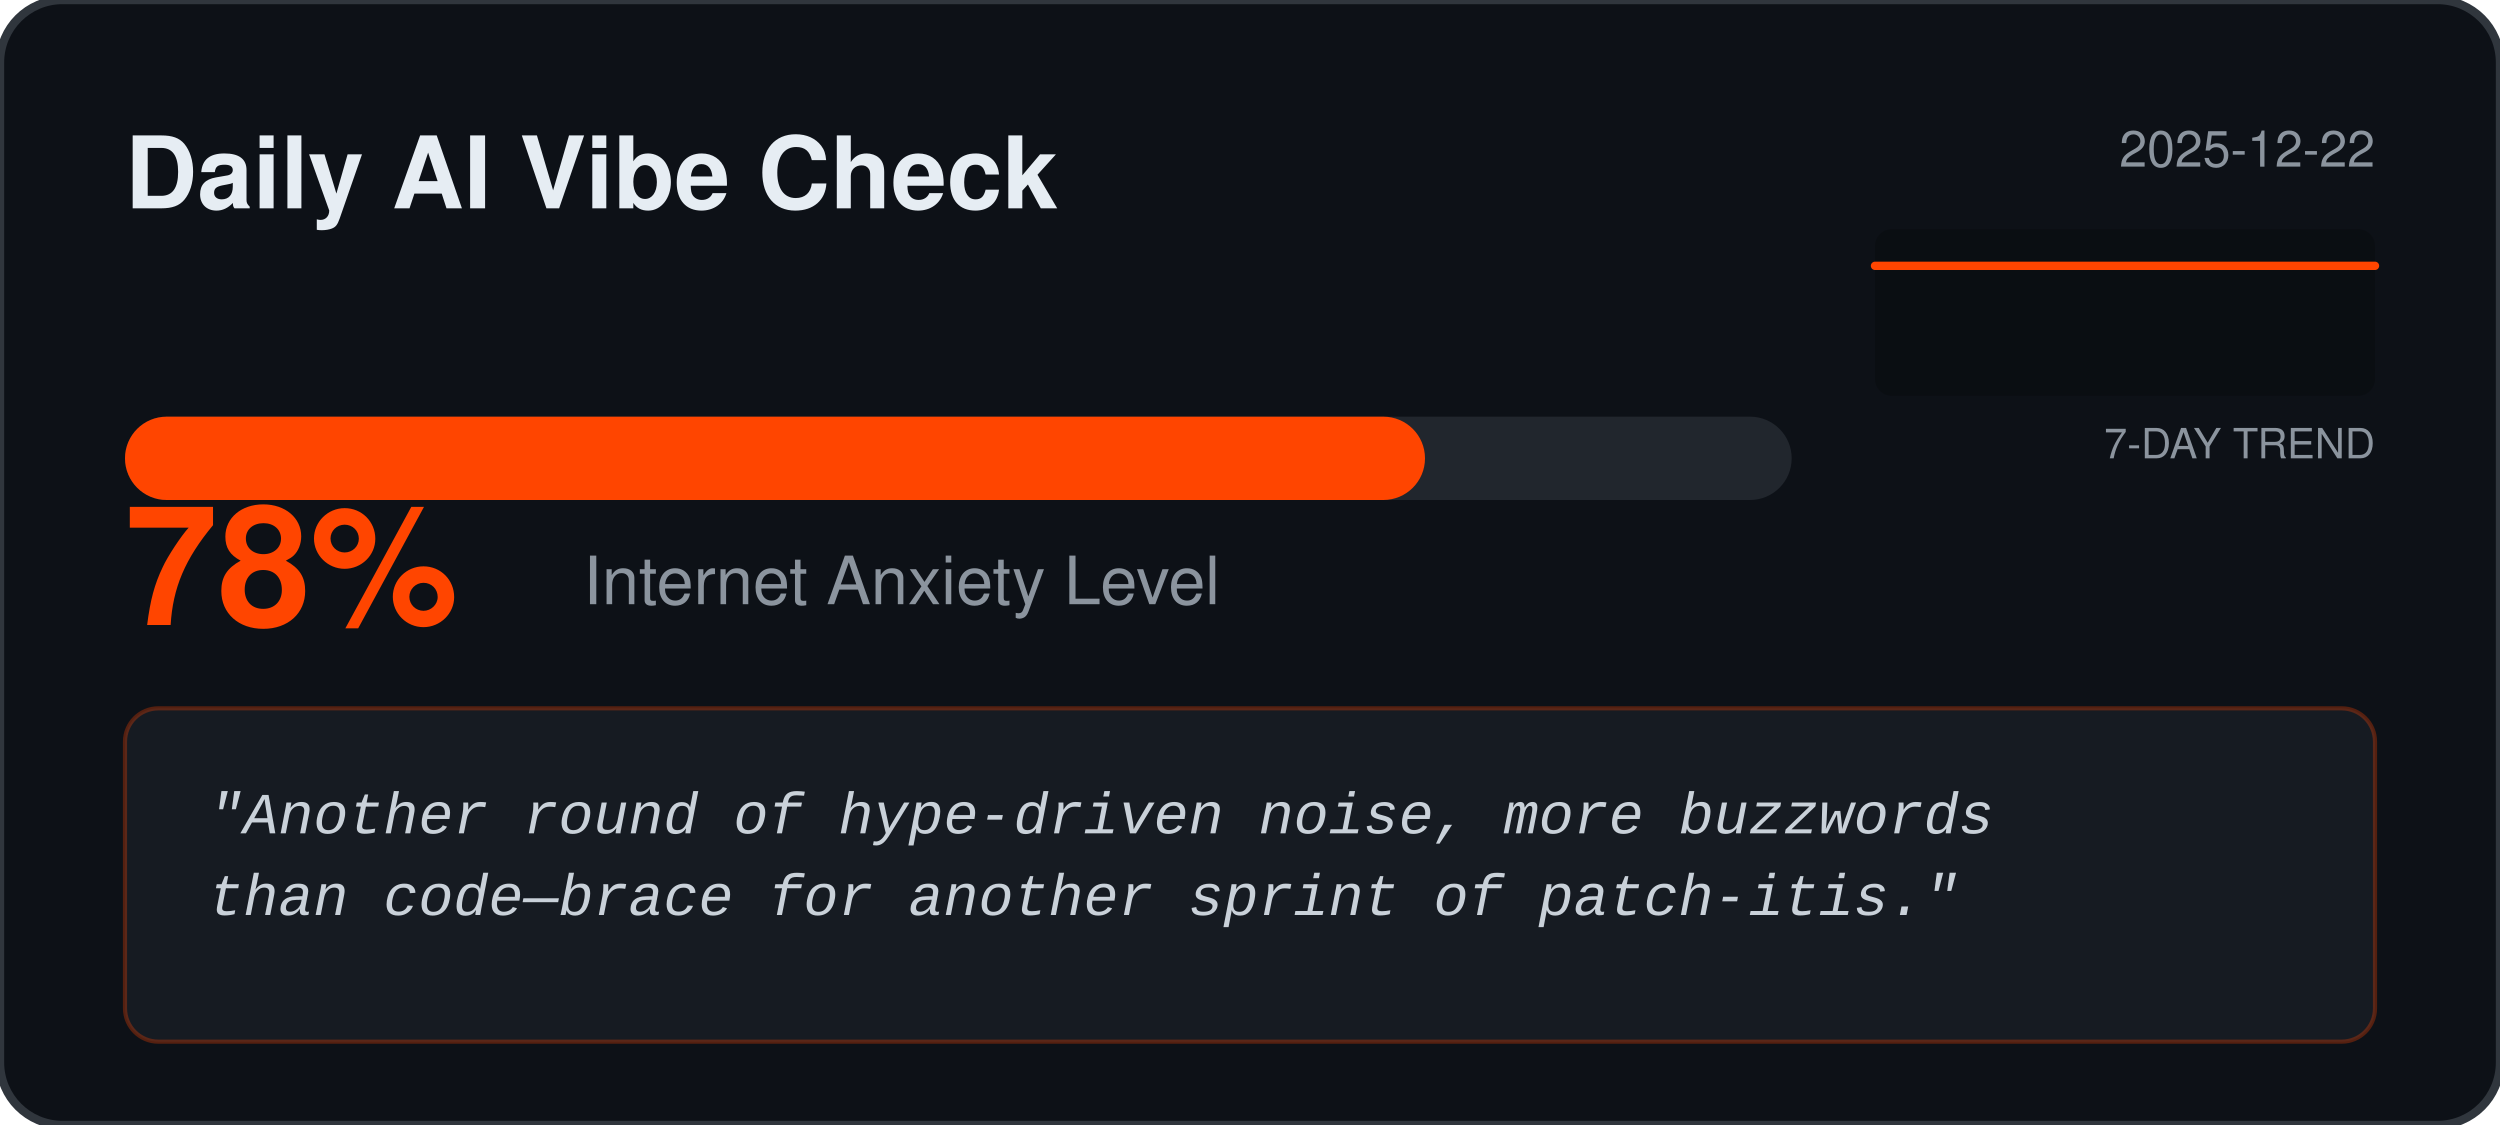
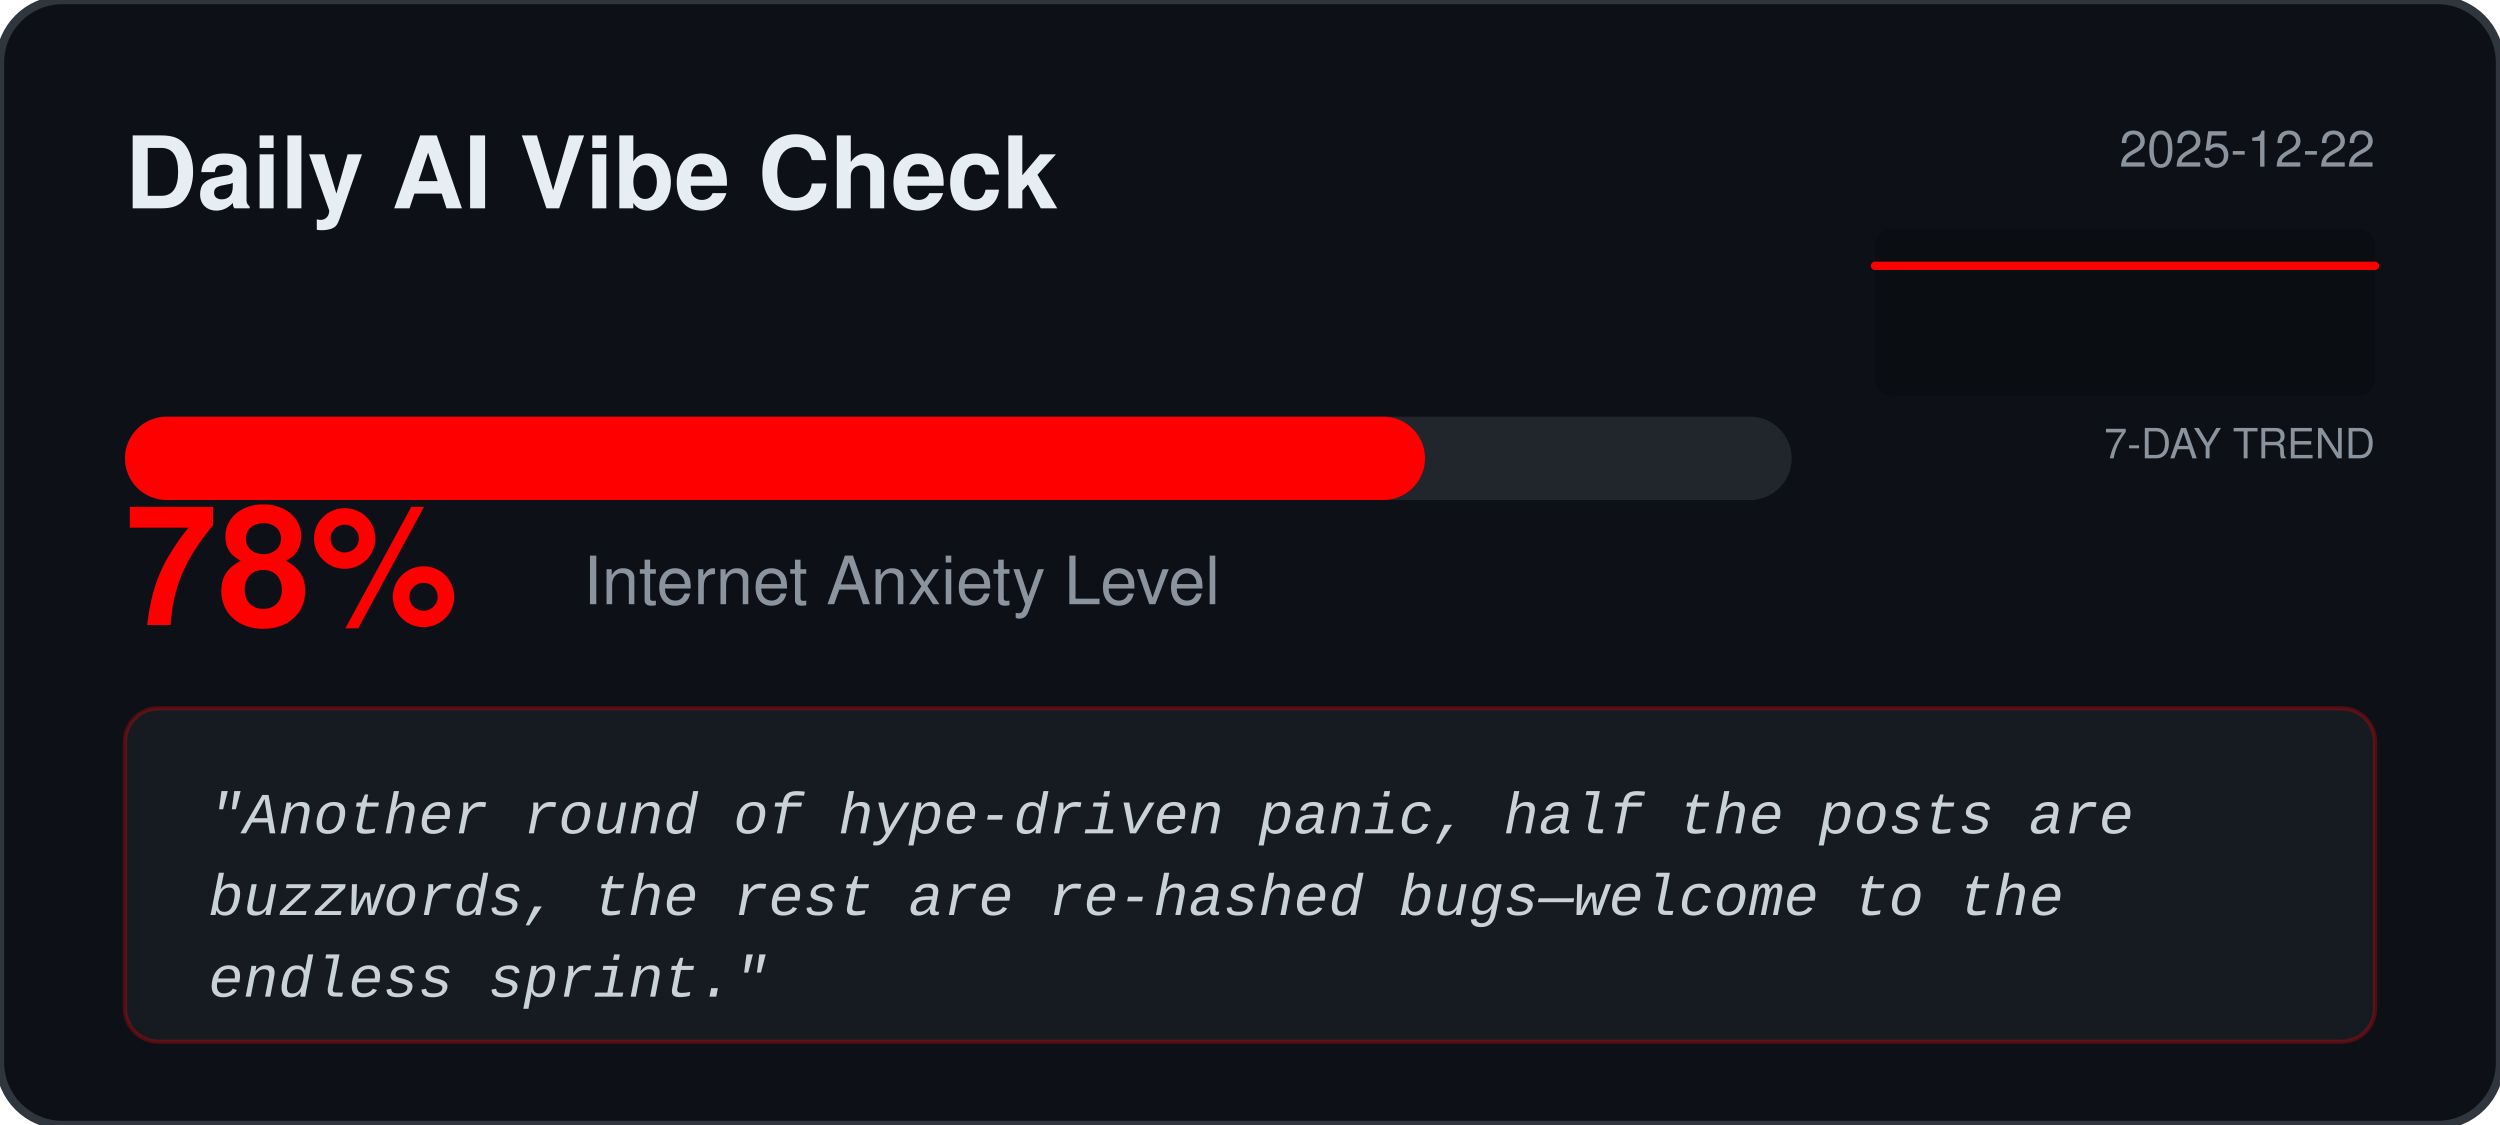
<svg xmlns="http://www.w3.org/2000/svg" width="600" height="270" viewBox="0 0 600 270" fill="none">
  <rect width="600" height="270" rx="15" fill="#0D1117" stroke="#30363D" stroke-width="2" />
  <text x="30" y="50" fill="#E6EDF3" font-family="Segoe UI, Helvetica, sans-serif" font-weight="bold" font-size="24">Daily AI Vibe Check</text>
  <text x="570" y="40" fill="#8B949E" font-family="Segoe UI, Helvetica, sans-serif" font-size="12" text-anchor="end">2025-12-22</text>
  <rect x="450" y="55" width="120" height="40" fill="#000000" fill-opacity="0.2" rx="4" />
  <text x="570" y="110" fill="#8B949E" font-family="Segoe UI, Helvetica, sans-serif" font-size="10" text-anchor="end">7-DAY TREND</text>
-   <polyline points="450.0,63.8 510.0,63.8 570.0,63.8" fill="none" stroke="#FF4500" stroke-width="2" stroke-linecap="round" stroke-linejoin="round" />
+   <polyline points="450.0,63.8 510.0,63.8 570.0,63.8" fill="none" stroke="#FF0000" stroke-width="2" stroke-linecap="round" stroke-linejoin="round" />
  <rect x="30" y="100" width="400" height="20" rx="10" fill="#21262D" />
-   <rect x="30" y="100" width="312.0" height="20" rx="10" fill="#FF4500" />
-   <text x="30" y="150" fill="#FF4500" font-family="Segoe UI, Helvetica, sans-serif" font-weight="bold" font-size="40">78%</text>
+   <rect x="30" y="100" width="312.0" height="20" rx="10" fill="#FF0000" />
+   <text x="30" y="150" fill="#FF0000" font-family="Segoe UI, Helvetica, sans-serif" font-weight="bold" font-size="40">78%</text>
  <text x="140" y="145" fill="#8B949E" font-family="Segoe UI, Helvetica, sans-serif" font-size="16">Internet Anxiety Level</text>
-   <rect x="30" y="170" width="540" height="80" rx="8" fill="#161B22" stroke="#FF4500" stroke-opacity="0.3" />
+   <rect x="30" y="170" width="540" height="80" rx="8" fill="#161B22" stroke="#FF0000" stroke-opacity="0.3" />
  <text x="50" y="200" fill="#C9D1D9" font-family="Courier New, monospace" font-size="14" font-style="italic">
-     <tspan x="50" dy="0">"Another round of hype‑driven noise, more buzzwords</tspan>
-     <tspan x="50" dy="1.4em">than code—brace for another sprint of patch‑itis."</tspan>
+     <tspan x="50" dy="0">"Another round of hype‑driven panic, half the posts are</tspan>
+     <tspan x="50" dy="1.4em">buzzwords, the rest are re‑hashed bugs—welcome to the</tspan>
+     <tspan x="50" dy="1.4em">endless sprint."</tspan>
  </text>
</svg>
